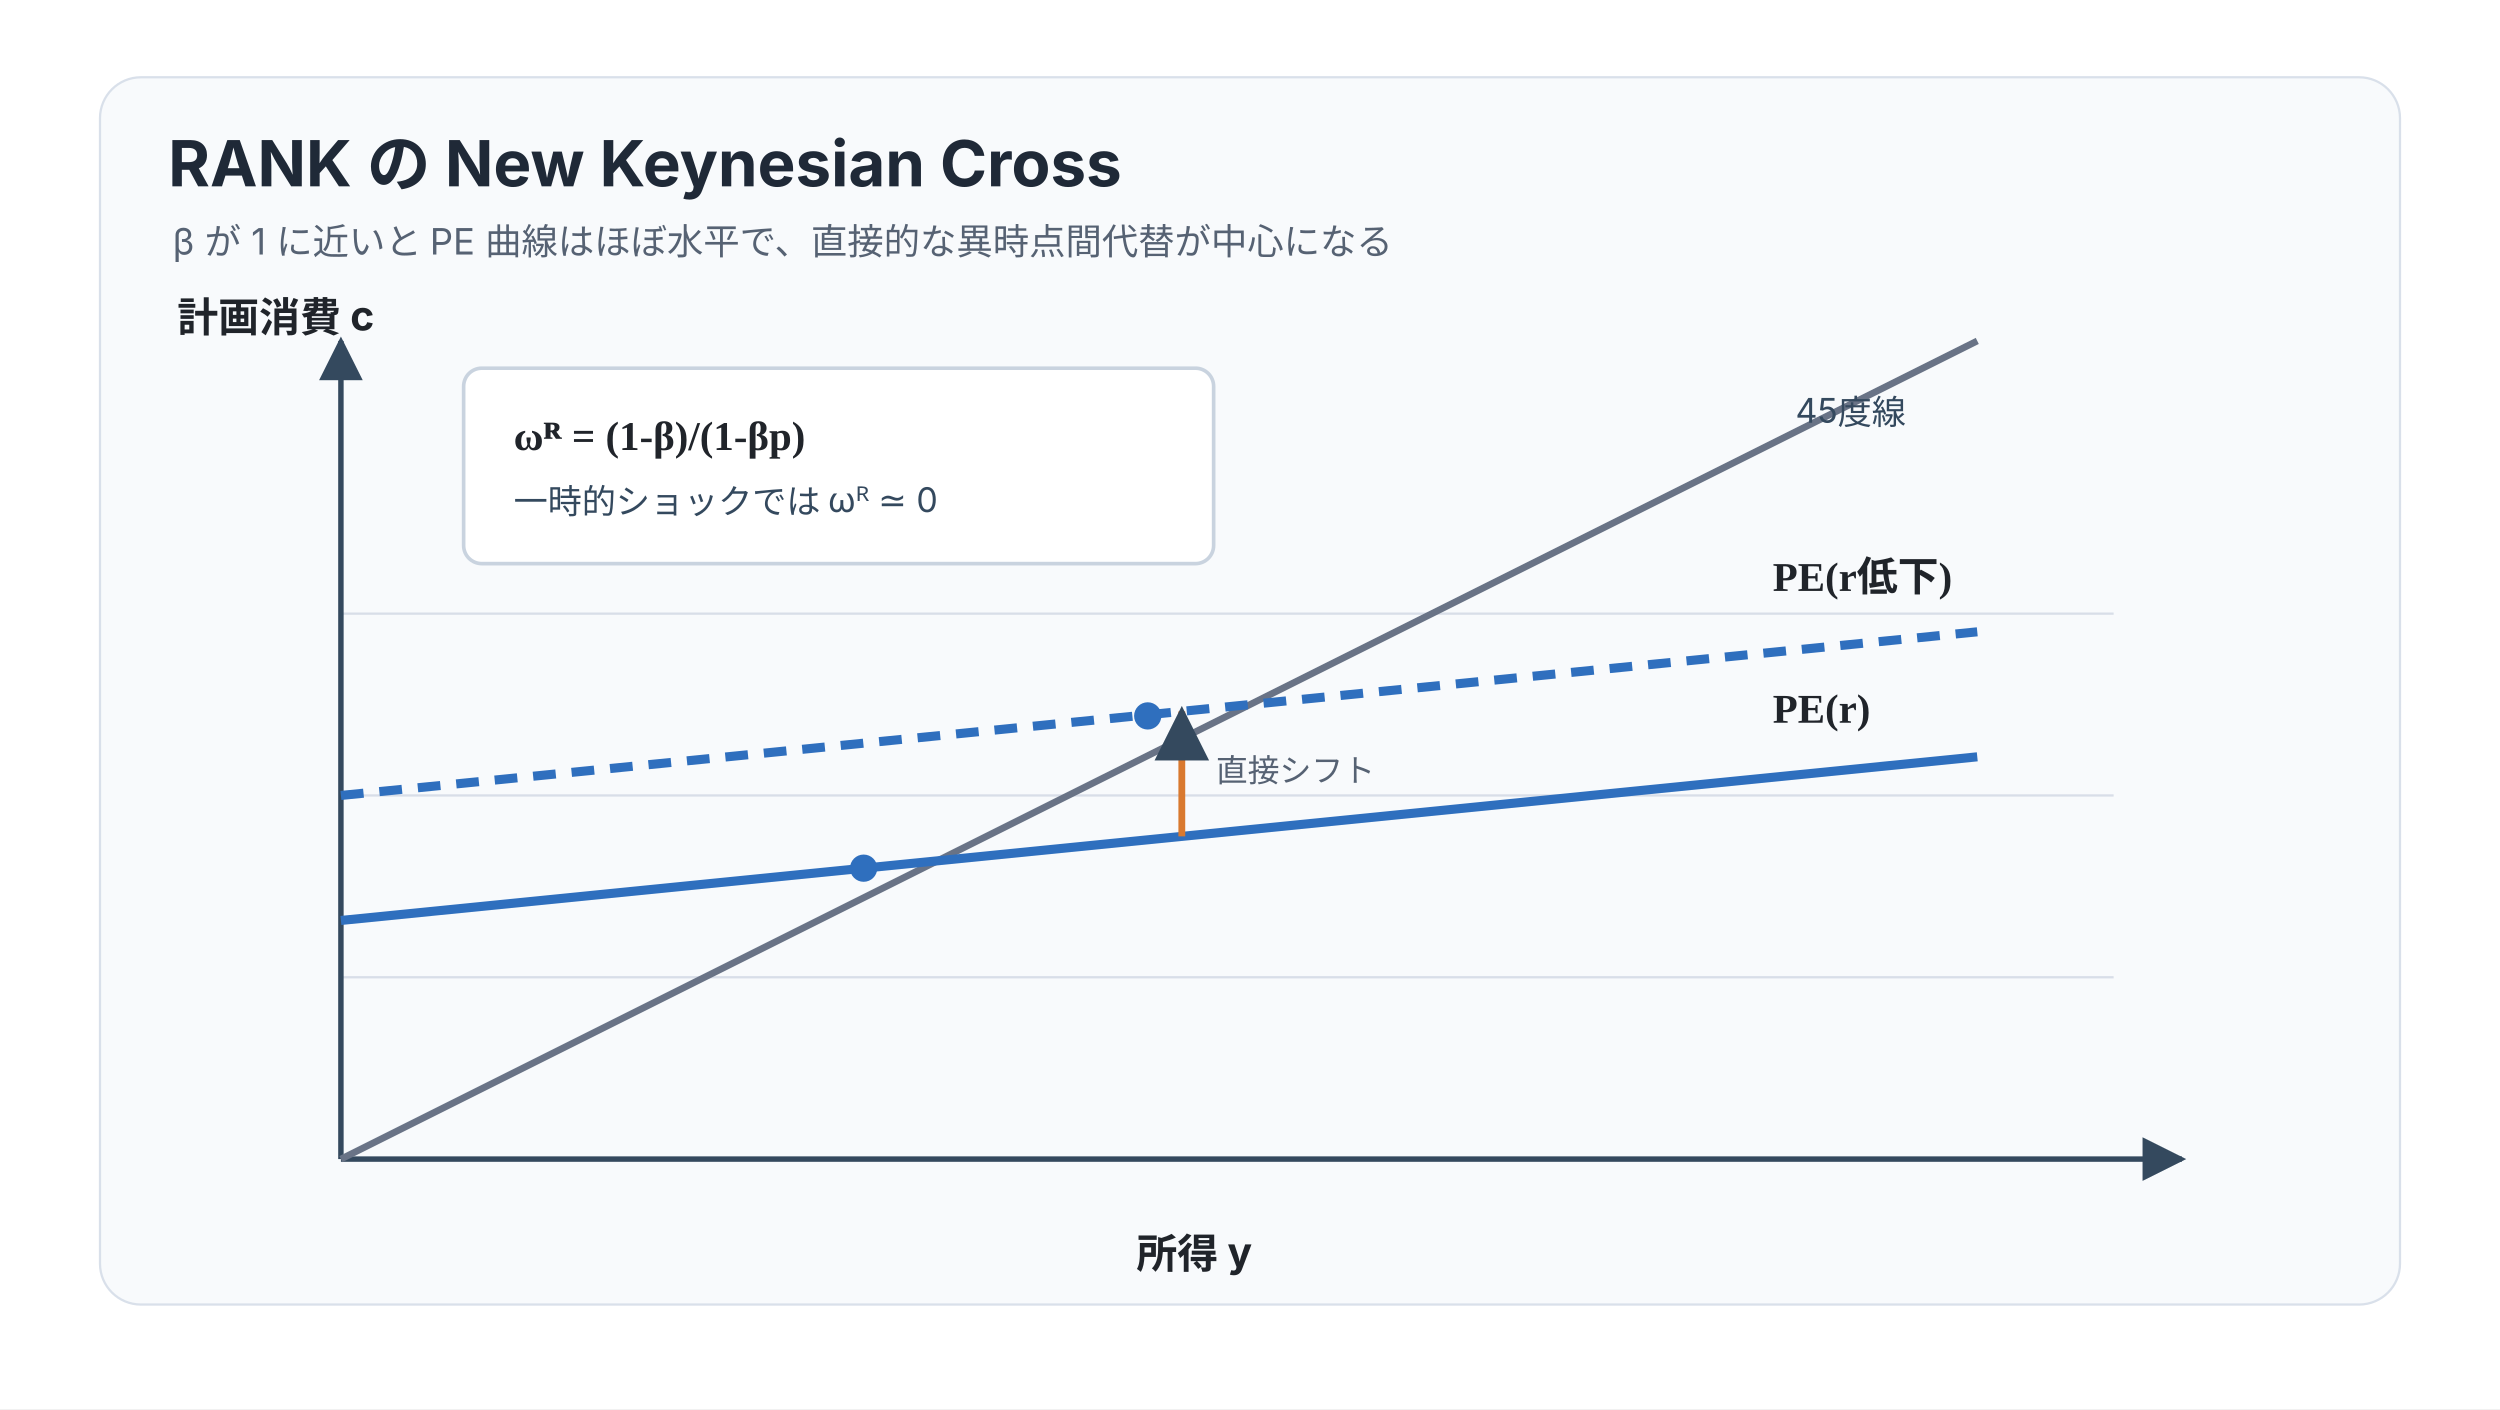
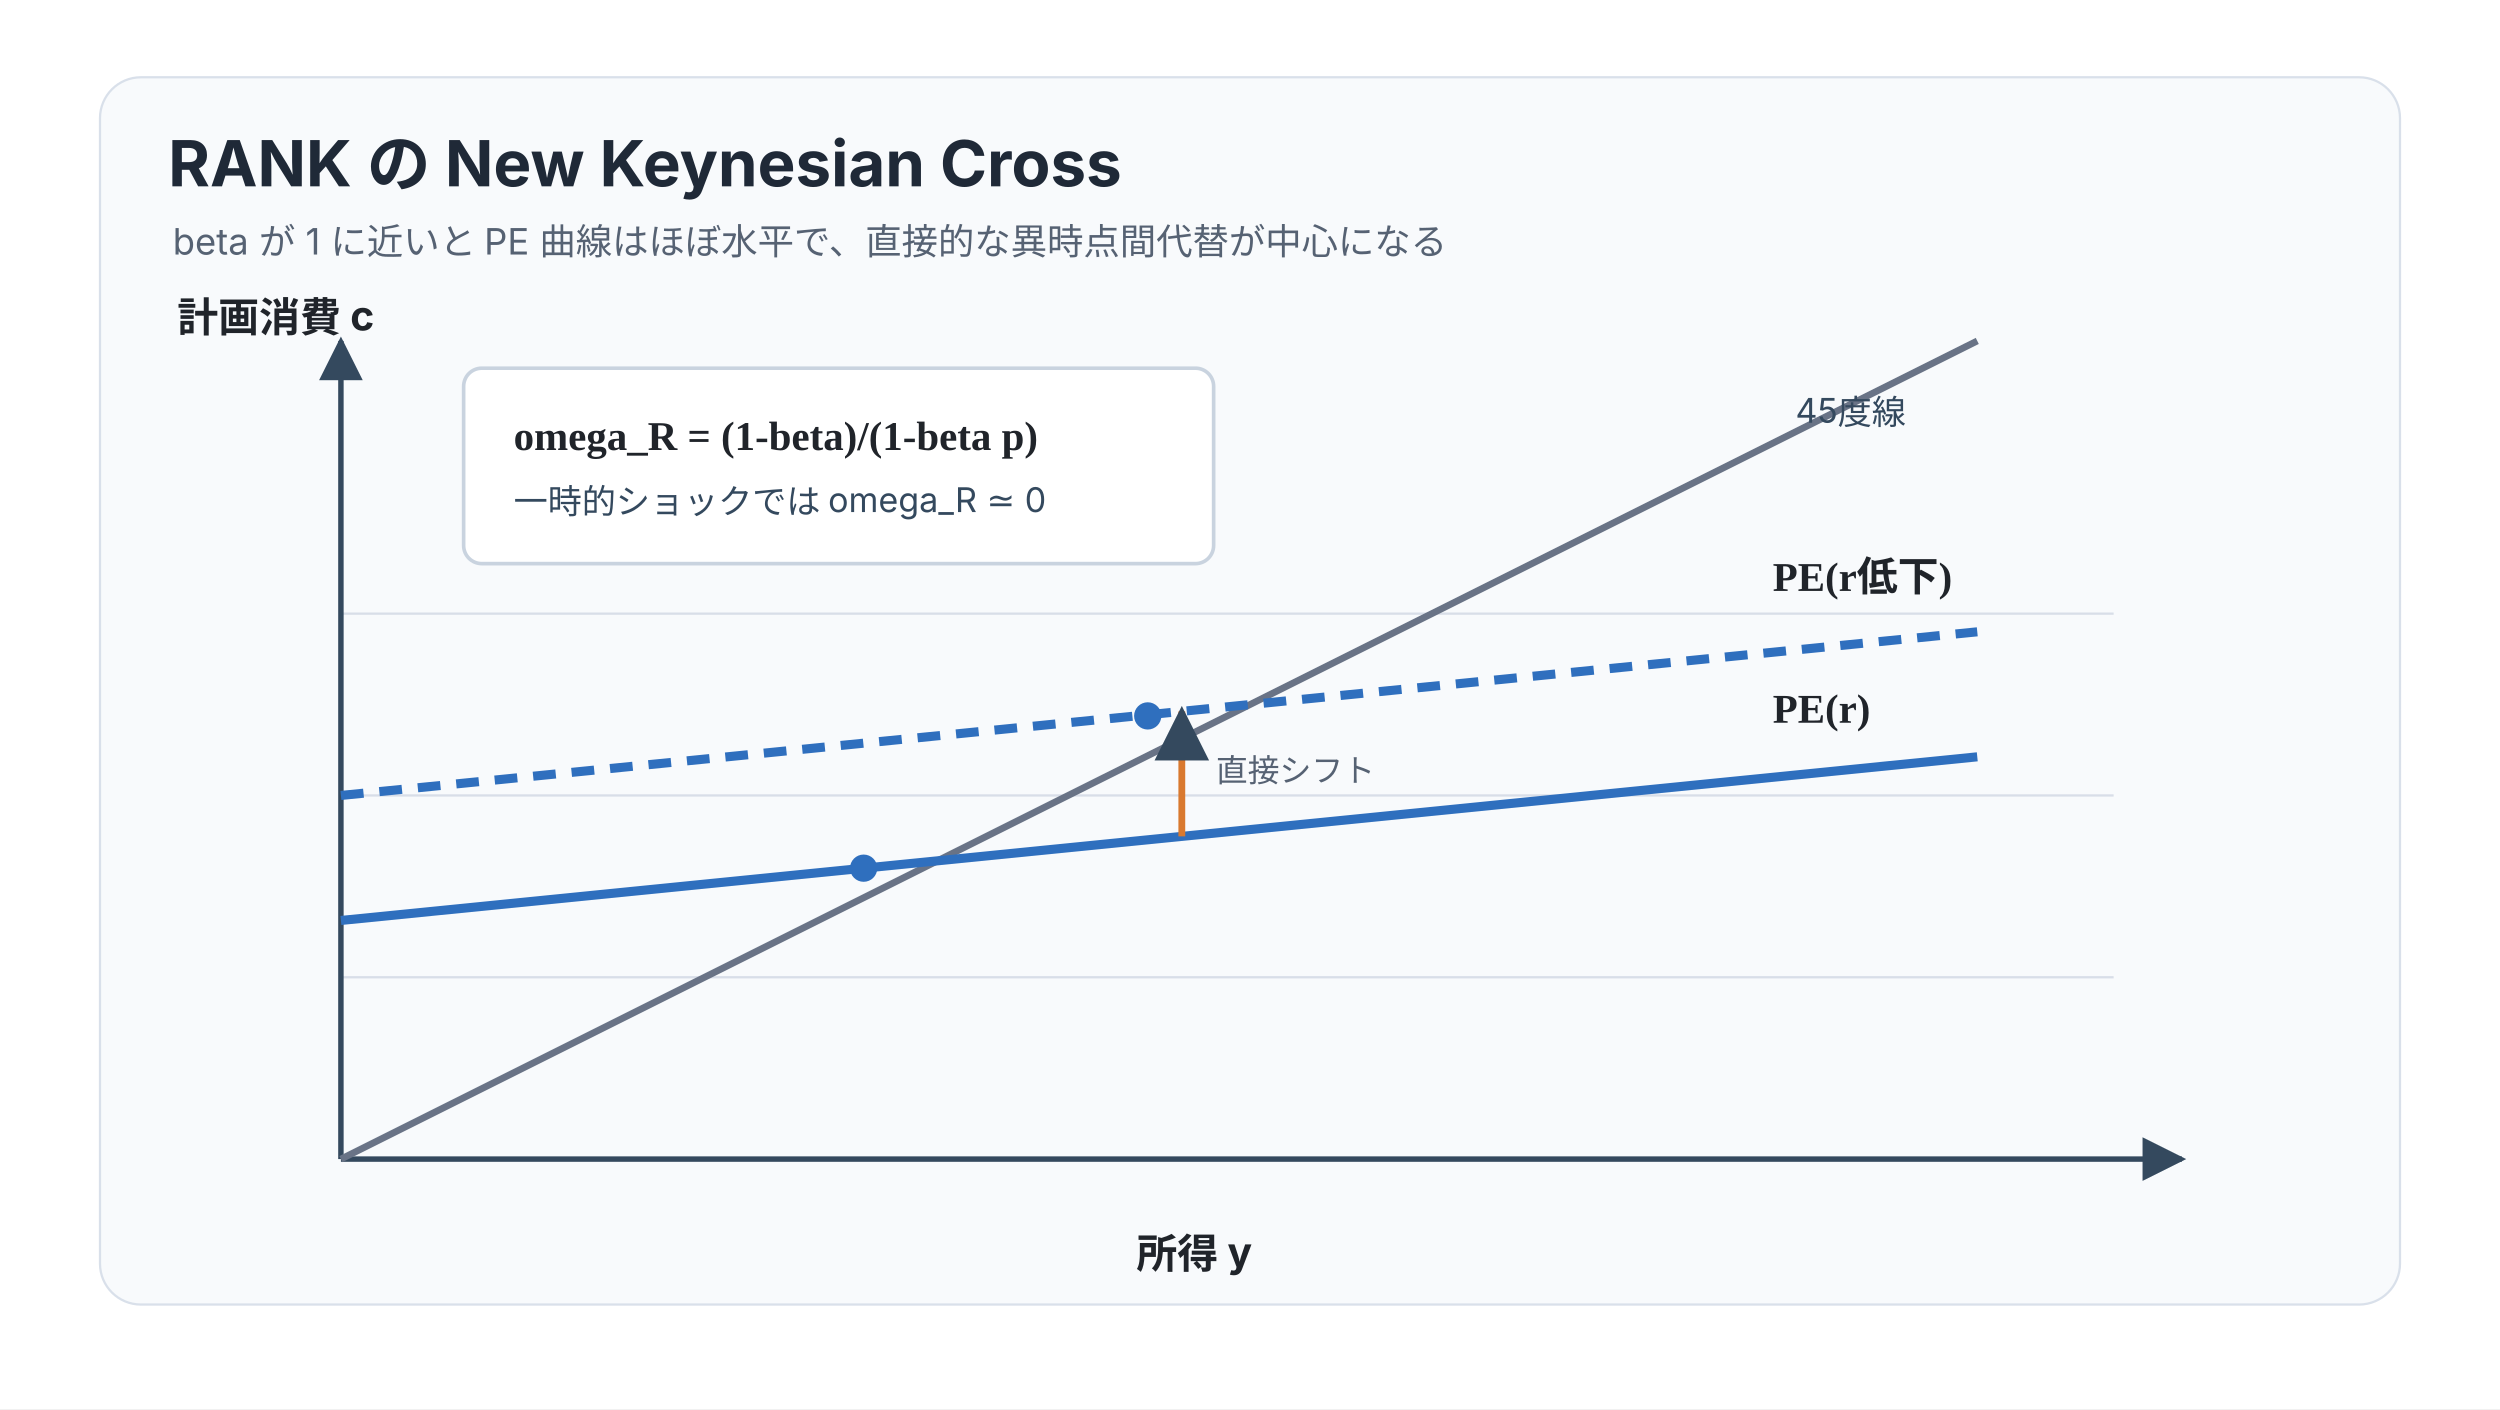
<svg xmlns="http://www.w3.org/2000/svg" width="1100" height="620" viewBox="0 0 1100 620" role="img" aria-labelledby="title desc">
  <defs>
    <marker id="arrow" viewBox="0 0 10 10" refX="9" refY="5" markerWidth="8" markerHeight="8" orient="auto">
      <path d="M0 0 L10 5 L0 10 Z" fill="#34495e" />
    </marker>
    <style>
      .title { font: 700 28px -apple-system, BlinkMacSystemFont, "Hiragino Sans", "Noto Sans JP", sans-serif; fill: #1f2937; }
      .subtitle { font: 400 16px -apple-system, BlinkMacSystemFont, "Hiragino Sans", "Noto Sans JP", sans-serif; fill: #566273; }
      .axis { stroke: #34495e; stroke-width: 2.4; marker-end: url(#arrow); }
      .grid { stroke: #d8dee8; stroke-width: 1; }
      .line45 { stroke: #697386; stroke-width: 3; fill: none; }
      .pe { stroke: #2f6fbe; stroke-width: 4; fill: none; }
      .pe2 { stroke: #2f6fbe; stroke-width: 4; fill: none; stroke-dasharray: 10 7; }
      .shift { stroke: #d9792f; stroke-width: 3; fill: none; marker-end: url(#arrow); }
      .label { font: 700 18px -apple-system, BlinkMacSystemFont, "Hiragino Sans", "Noto Sans JP", sans-serif; fill: #20242a; }
      .text { font: 400 15px -apple-system, BlinkMacSystemFont, "Hiragino Sans", "Noto Sans JP", sans-serif; fill: #34495e; }
      .math { font: 600 18px "Times New Roman", serif; fill: #20242a; }
      .note { font: 400 14px -apple-system, BlinkMacSystemFont, "Hiragino Sans", "Noto Sans JP", sans-serif; fill: #566273; }
      .box { fill: #ffffff; stroke: #c9d3df; stroke-width: 1.6; rx: 8; }
    </style>
  </defs>
  <rect x="0" y="0" width="1100" height="620" fill="#ffffff" />
  <rect x="44" y="34" width="1012" height="540" rx="18" fill="#f8fafc" stroke="#d9e0ea" />
  <text class="title" x="74" y="82">RANK の New Keynesian Cross</text>
-   <text class="subtitle" x="76" y="112">β が 1 に近いと PE 曲線はほぼ水平で、直接的な異時点間代替が中心になる</text>
+   <text class="subtitle" x="76" y="112">beta が 1 に近いと PE 曲線はほぼ水平で、直接的な異時点間代替が中心になる</text>
  <line class="grid" x1="150" y1="430" x2="930" y2="430" />
  <line class="grid" x1="150" y1="350" x2="930" y2="350" />
  <line class="grid" x1="150" y1="270" x2="930" y2="270" />
  <line class="axis" x1="150" y1="510" x2="960" y2="510" />
  <line class="axis" x1="150" y1="510" x2="150" y2="150" />
  <path class="line45" d="M150 510 L870 150" />
  <path class="pe" d="M150 405 L870 333" />
  <path class="pe2" d="M150 350 L870 278" />
  <path class="shift" d="M520 368 L520 313" />
  <circle cx="380" cy="382" r="6" fill="#2f6fbe" />
  <circle cx="505" cy="315" r="6" fill="#2f6fbe" />
  <text class="label" x="500" y="558">所得 y</text>
  <text class="label" x="78" y="146">計画消費 c</text>
  <text class="text" x="790" y="186">45度線</text>
  <text class="math" x="780" y="318">PE(r)</text>
  <text class="math" x="780" y="260">PE(r低下)</text>
  <text class="note" x="535" y="344">直接シフト</text>
  <rect class="box" x="204" y="162" width="330" height="86" />
-   <text class="math" x="226" y="198">ωᴿ = (1-β)/(1-βp)</text>
-   <text class="text" x="226" y="226">一時的ショックでは ωᴿ ≃ 0</text>
+   <text class="math" x="226" y="198">omega_R = (1-beta)/(1-beta p)</text>
+   <text class="text" x="226" y="226">一時的ショックでは omega_R ≃ 0</text>
</svg>
